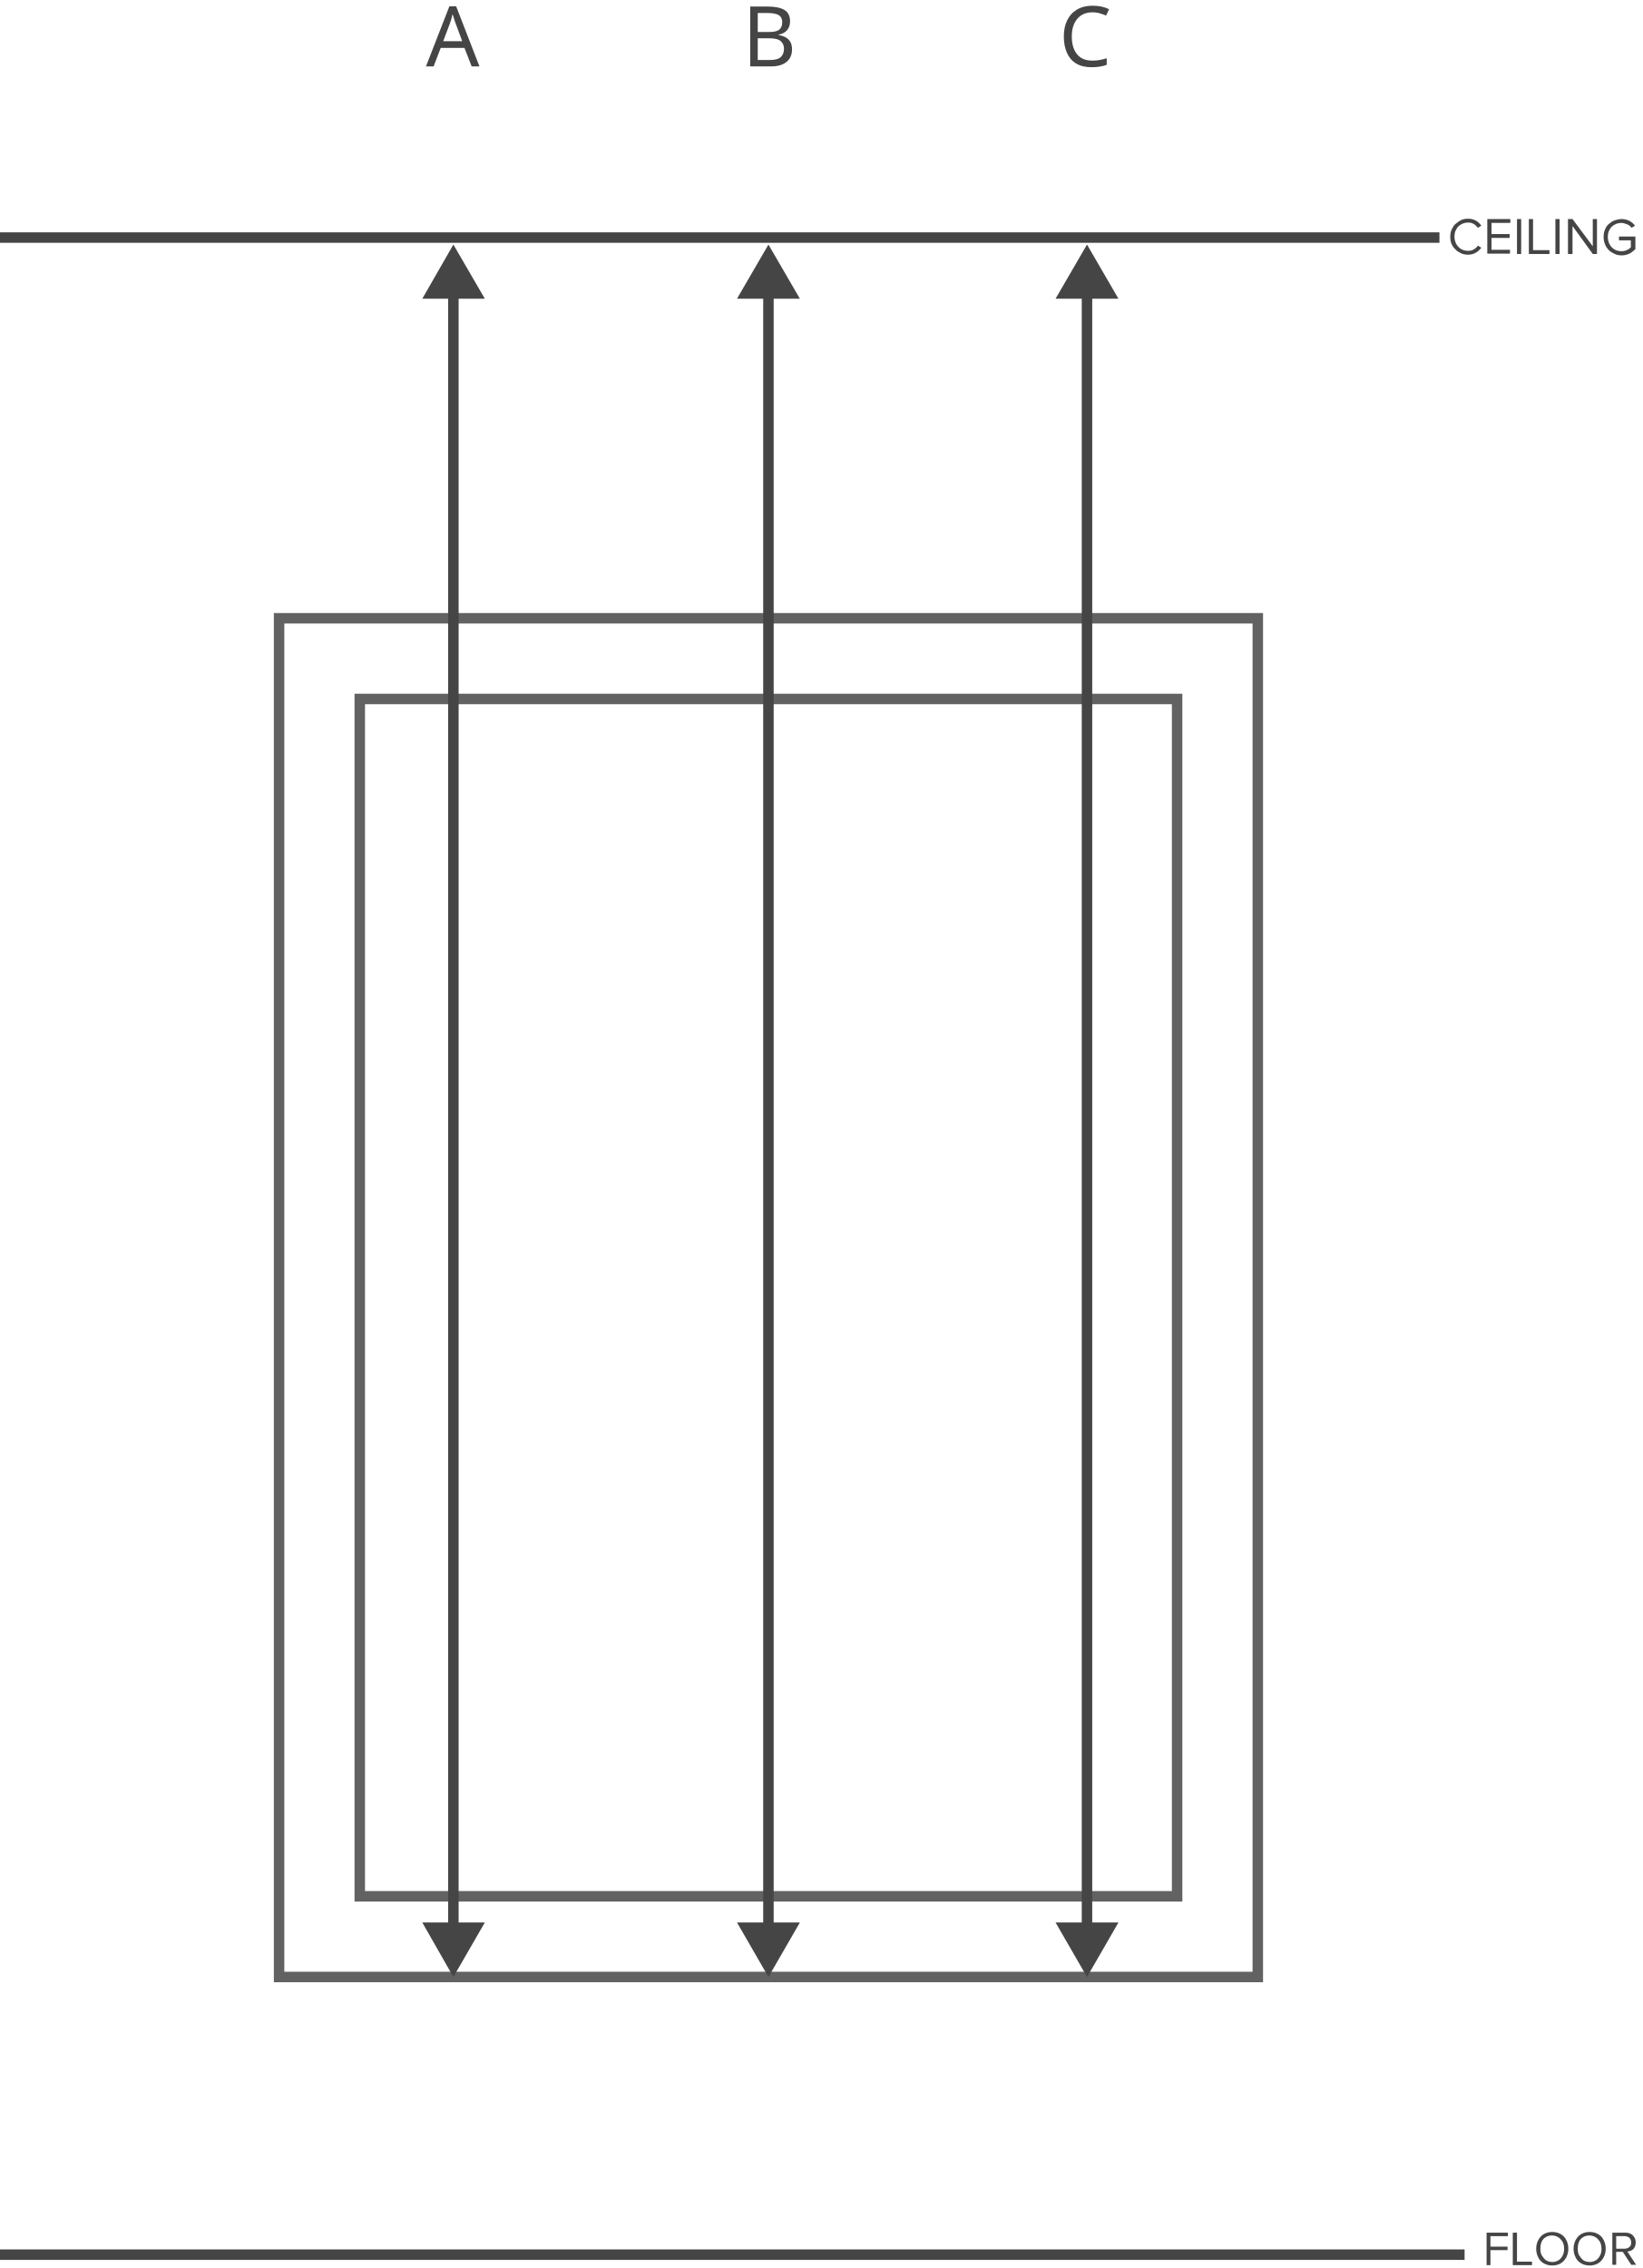
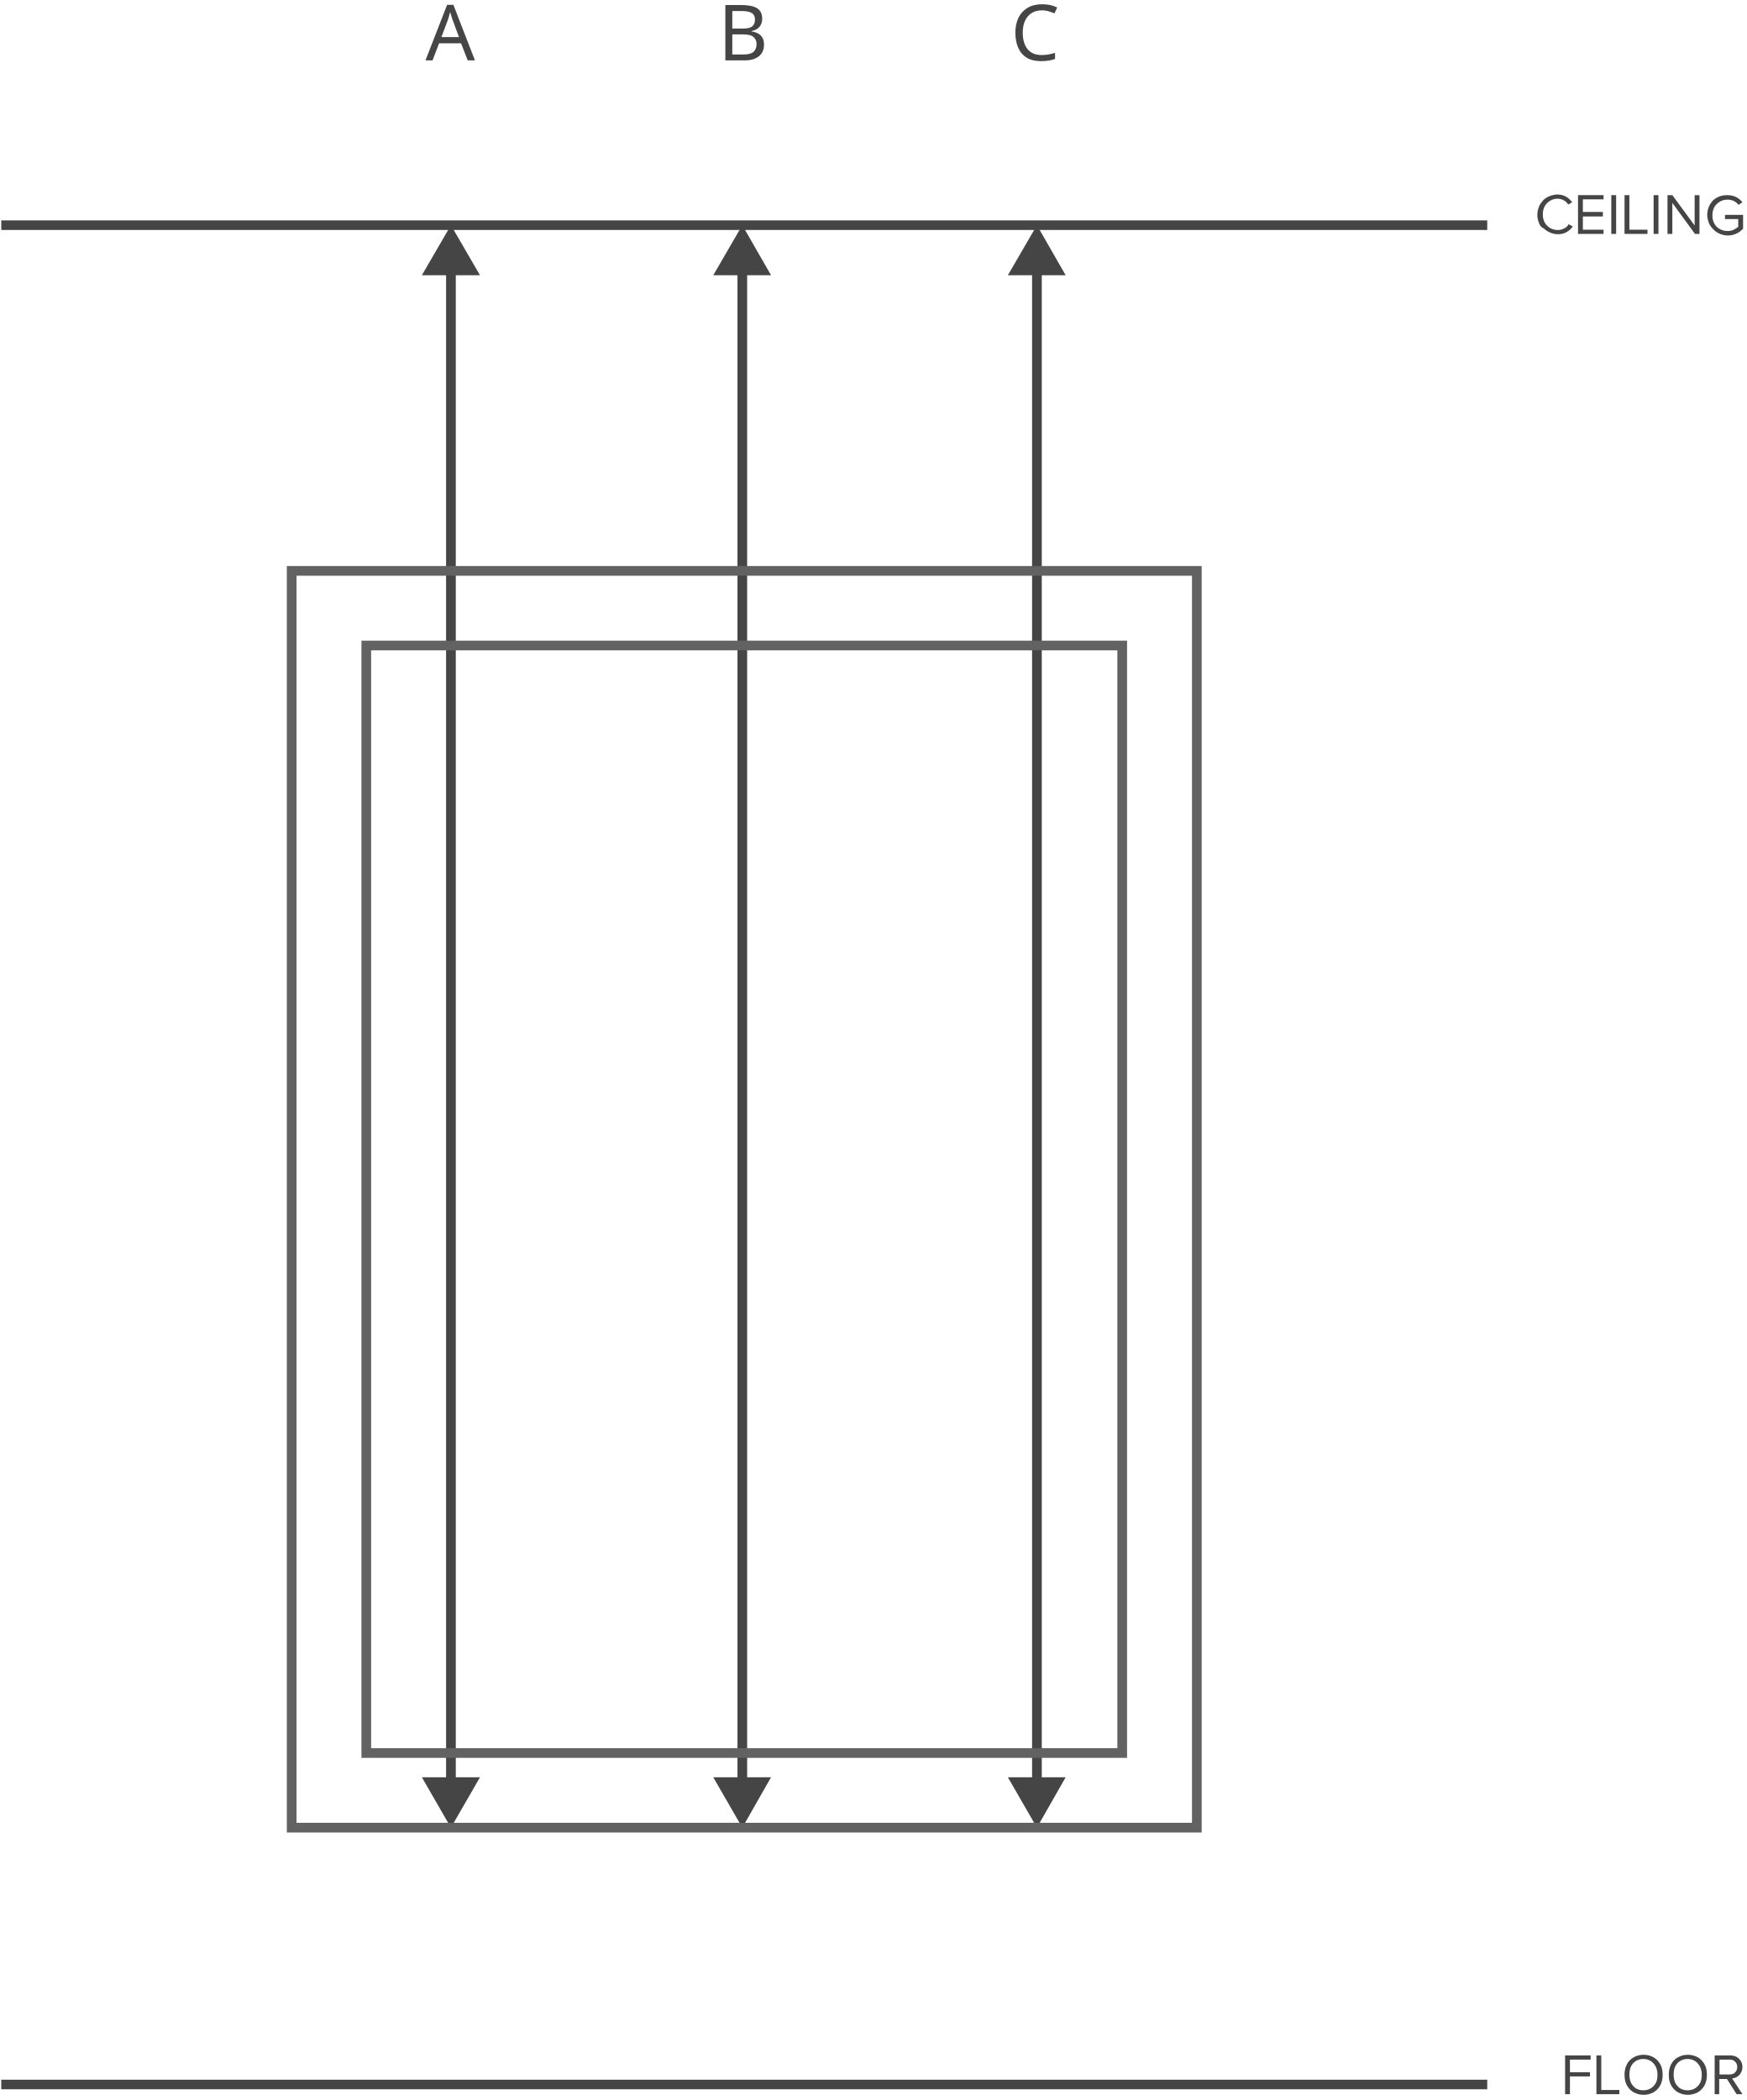
- <svg xmlns="http://www.w3.org/2000/svg" version="1.1" id="Layer_1" x="0px" y="0px" width="176px" height="243px" viewBox="0 0 470.3 648.7" enable-background="new 0 0 470.3 648.7" xml:space="preserve">
+ <svg xmlns="http://www.w3.org/2000/svg" version="1.1" id="Layer_1" x="0px" y="0px" width="203px" height="244px" viewBox="0 0 540 650" enable-background="new 0 0 540 650" xml:space="preserve">
  <g>
-     <rect x="79.9" y="176.7" fill="none" stroke="#616261" stroke-width="3" stroke-miterlimit="10" width="280.2" height="389" />
-     <rect x="103" y="199.8" fill="none" stroke="#616261" stroke-width="3" stroke-miterlimit="10" width="234" height="342.8" />
-   </g>
-   <text transform="matrix(1 0 0 1 121.9527 18.692)" fill="#464545" font-family="'ProximaNova-Regular'" font-size="24">A</text>
-   <text transform="matrix(1 0 0 1 212.4534 18.692)" fill="#464545" font-family="'ProximaNova-Regular'" font-size="24">B</text>
-   <text transform="matrix(1 0 0 1 303.0972 18.692)" fill="#464545" font-family="'ProximaNova-Regular'" font-size="24">C</text>
-   <g>
+     <text transform="matrix(1 0 0 1 131.318 18.692)" fill="#464545" font-family="'ProximaNova-Regular'" font-size="24">A</text>
+     <text transform="matrix(1 0 0 1 221.8186 18.692)" fill="#464545" font-family="'ProximaNova-Regular'" font-size="24">B</text>
+     <text transform="matrix(1 0 0 1 312.4624 18.692)" fill="#464545" font-family="'ProximaNova-Regular'" font-size="24">C</text>
    <g>
-       <line fill="none" stroke="#464545" stroke-width="3" x1="311.2" y1="82.6" x2="311.2" y2="552.8" />
      <g>
-         <polygon fill="#464545" points="302.2,85.2 311.2,69.7 320.2,85.2    " />
+         <line fill="none" stroke="#464545" stroke-width="3" x1="320.6" y1="82.6" x2="320.6" y2="552.8" />
+         <g>
+           <polygon fill="#464545" points="311.6,85.2 320.6,69.7 329.5,85.2     " />
+         </g>
+         <g>
+           <polygon fill="#464545" points="311.6,550.1 320.6,565.7 329.5,550.1     " />
+         </g>
      </g>
+     </g>
+     <g>
      <g>
-         <polygon fill="#464545" points="302.2,550.1 311.2,565.7 320.2,550.1    " />
+         <line fill="none" stroke="#464545" stroke-width="3" x1="229.4" y1="82.6" x2="229.4" y2="552.8" />
+         <g>
+           <polygon fill="#464545" points="220.4,85.2 229.4,69.7 238.3,85.2     " />
+         </g>
+         <g>
+           <polygon fill="#464545" points="220.4,550.1 229.4,565.7 238.3,550.1     " />
+         </g>
+       </g>
+     </g>
+     <g>
+       <g>
+         <line fill="none" stroke="#464545" stroke-width="3" x1="139.2" y1="82.6" x2="139.2" y2="552.8" />
+         <g>
+           <polygon fill="#464545" points="130.2,85.2 139.2,69.7 148.2,85.2     " />
+         </g>
+         <g>
+           <polygon fill="#464545" points="130.2,550.1 139.2,565.7 148.2,550.1     " />
+         </g>
      </g>
    </g>
  </g>
+   <line fill="none" stroke="#464545" stroke-width="2.968" x1="0" y1="645.2" x2="460" y2="645.2" />
  <g>
-     <g>
-       <line fill="none" stroke="#464545" stroke-width="3" x1="220" y1="82.6" x2="220" y2="552.8" />
-       <g>
-         <polygon fill="#464545" points="211,85.2 220,69.7 229,85.2    " />
-       </g>
-       <g>
-         <polygon fill="#464545" points="211,550.1 220,565.7 229,550.1    " />
-       </g>
-     </g>
+     <path fill="#464545" d="M484.1,648.2v-12h7.9v1.3h-6.4v3.9h6.2v1.3h-6.2v5.5H484.1z" />
+     <path fill="#464545" d="M493.8,648.2v-12h1.5v10.7h5.6v1.3H493.8z" />
+     <path fill="#464545" d="M503.2,645.4c-0.5-0.9-0.7-2-0.7-3.2s0.2-2.2,0.7-3.2s1.2-1.7,2.1-2.2s1.9-0.8,3.1-0.8s2.2,0.3,3.1,0.8   c0.9,0.5,1.6,1.3,2.1,2.2c0.5,0.9,0.7,2,0.7,3.2s-0.2,2.2-0.7,3.2c-0.5,0.9-1.2,1.7-2.1,2.2c-0.9,0.5-2,0.8-3.1,0.8   s-2.2-0.3-3.1-0.8C504.4,647.1,503.7,646.3,503.2,645.4z M504,642.2c0,0.9,0.2,1.8,0.5,2.5c0.4,0.7,0.9,1.3,1.5,1.7   c0.7,0.4,1.5,0.6,2.3,0.6s1.7-0.2,2.3-0.6c0.7-0.4,1.2-1,1.6-1.7c0.4-0.7,0.5-1.6,0.5-2.5c0-1.4-0.4-2.6-1.2-3.5   c-0.8-0.9-1.9-1.4-3.2-1.4c-1.3,0-2.4,0.5-3.2,1.4S504,640.8,504,642.2z" />
+     <path fill="#464545" d="M516.9,645.4c-0.5-0.9-0.7-2-0.7-3.2s0.2-2.2,0.7-3.2s1.2-1.7,2.1-2.2s1.9-0.8,3.1-0.8s2.2,0.3,3.1,0.8   c0.9,0.5,1.6,1.3,2.1,2.2c0.5,0.9,0.7,2,0.7,3.2s-0.2,2.2-0.7,3.2c-0.5,0.9-1.2,1.7-2.1,2.2c-0.9,0.5-2,0.8-3.1,0.8   s-2.2-0.3-3.1-0.8C518.1,647.1,517.4,646.3,516.9,645.4z M517.7,642.2c0,0.9,0.2,1.8,0.5,2.5c0.4,0.7,0.9,1.3,1.5,1.7   c0.7,0.4,1.5,0.6,2.3,0.6s1.7-0.2,2.3-0.6c0.7-0.4,1.2-1,1.6-1.7c0.4-0.7,0.5-1.6,0.5-2.5c0-1.4-0.4-2.6-1.2-3.5   c-0.8-0.9-1.9-1.4-3.2-1.4c-1.3,0-2.4,0.5-3.2,1.4S517.7,640.8,517.7,642.2z" />
+     <path fill="#464545" d="M530.4,648.2v-12h4.8c1.1,0,2,0.3,2.7,1c0.7,0.7,1.1,1.5,1.1,2.6c0,0.5-0.1,1-0.3,1.4s-0.4,0.8-0.7,1.1   s-0.6,0.5-1,0.7s-0.8,0.3-1.2,0.3l3.2,4.9h-1.8l-3-4.7h-2.4v4.7H530.4z M531.9,642.1h3.1c0.7,0,1.3-0.2,1.7-0.6s0.7-1,0.7-1.7   s-0.2-1.2-0.7-1.7s-1-0.6-1.7-0.6h-3.1V642.1z" />
  </g>
  <g>
-     <g>
-       <line fill="none" stroke="#464545" stroke-width="3" x1="129.8" y1="82.6" x2="129.8" y2="552.8" />
-       <g>
-         <polygon fill="#464545" points="120.9,85.2 129.8,69.7 138.8,85.2    " />
-       </g>
-       <g>
-         <polygon fill="#464545" points="120.9,550.1 129.8,565.7 138.8,550.1    " />
-       </g>
-     </g>
+     <rect x="89.9" y="176.7" fill="none" stroke="#616261" stroke-width="3" stroke-miterlimit="10" width="280.2" height="389" />
+     <rect x="113" y="199.8" fill="none" stroke="#616261" stroke-width="3" stroke-miterlimit="10" width="234" height="342.8" />
  </g>
-   <line fill="none" stroke="#464545" stroke-width="3" x1="0" y1="645.2" x2="419.3" y2="645.2" />
+   <line fill="none" stroke="#464545" stroke-width="2.968" x1="0" y1="69.7" x2="460" y2="69.7" />
  <g>
-     <path fill="#464545" d="M425.6,648.2v-9.3h6.1v1h-5v3h4.9v1h-4.9v4.3H425.6z" />
-     <path fill="#464545" d="M433.1,648.2v-9.3h1.2v8.3h4.3v1H433.1z" />
-     <path fill="#464545" d="M440.4,646c-0.4-0.7-0.6-1.6-0.6-2.5s0.2-1.7,0.6-2.5c0.4-0.7,0.9-1.3,1.6-1.7c0.7-0.4,1.5-0.6,2.4-0.6   c0.9,0,1.7,0.2,2.4,0.6c0.7,0.4,1.3,1,1.6,1.7c0.4,0.7,0.6,1.6,0.6,2.5s-0.2,1.7-0.6,2.5c-0.4,0.7-0.9,1.3-1.6,1.7   c-0.7,0.4-1.5,0.6-2.4,0.6c-0.9,0-1.7-0.2-2.4-0.6C441.3,647.3,440.7,646.7,440.4,646z M441,643.5c0,0.7,0.1,1.4,0.4,1.9   s0.7,1,1.2,1.4c0.5,0.3,1.1,0.5,1.8,0.5c0.7,0,1.3-0.2,1.8-0.5c0.5-0.3,0.9-0.8,1.2-1.4s0.4-1.2,0.4-1.9c0-1.1-0.3-2-1-2.7   c-0.6-0.7-1.5-1.1-2.5-1.1c-1,0-1.9,0.4-2.5,1.1S441,642.4,441,643.5z" />
-     <path fill="#464545" d="M451.1,646c-0.4-0.7-0.6-1.6-0.6-2.5s0.2-1.7,0.6-2.5c0.4-0.7,0.9-1.3,1.6-1.7c0.7-0.4,1.5-0.6,2.4-0.6   c0.9,0,1.7,0.2,2.4,0.6c0.7,0.4,1.3,1,1.6,1.7c0.4,0.7,0.6,1.6,0.6,2.5s-0.2,1.7-0.6,2.5c-0.4,0.7-0.9,1.3-1.6,1.7   c-0.7,0.4-1.5,0.6-2.4,0.6c-0.9,0-1.7-0.2-2.4-0.6C452,647.3,451.4,646.7,451.1,646z M451.7,643.5c0,0.7,0.1,1.4,0.4,1.9   s0.7,1,1.2,1.4c0.5,0.3,1.1,0.5,1.8,0.5c0.7,0,1.3-0.2,1.8-0.5c0.5-0.3,0.9-0.8,1.2-1.4s0.4-1.2,0.4-1.9c0-1.1-0.3-2-1-2.7   c-0.6-0.7-1.5-1.1-2.5-1.1c-1,0-1.9,0.4-2.5,1.1S451.7,642.4,451.7,643.5z" />
-     <path fill="#464545" d="M461.6,648.2v-9.3h3.8c0.9,0,1.6,0.3,2.1,0.8c0.5,0.5,0.8,1.2,0.8,2c0,0.4-0.1,0.8-0.2,1.1   c-0.1,0.3-0.3,0.6-0.5,0.8s-0.5,0.4-0.8,0.5c-0.3,0.1-0.6,0.2-0.9,0.2l2.5,3.8H467l-2.4-3.7h-1.9v3.7H461.6z M462.7,643.5h2.4   c0.6,0,1-0.2,1.4-0.5s0.5-0.8,0.5-1.3s-0.2-1-0.5-1.3c-0.3-0.3-0.8-0.5-1.4-0.5h-2.4V643.5z" />
-   </g>
-   <line fill="none" stroke="#464545" stroke-width="3" x1="0" y1="67.7" x2="412.1" y2="67.7" />
-   <g>
-     <path fill="#464545" d="M415.6,69.6c-0.3-0.6-0.4-1.4-0.4-2.1s0.1-1.5,0.4-2.1c0.3-0.6,0.6-1.2,1.1-1.6c0.5-0.4,1-0.8,1.6-1.1   c0.6-0.3,1.3-0.4,2-0.4c1.6,0,2.9,0.7,3.8,2l-1,0.6c-0.3-0.4-0.7-0.8-1.2-1.1c-0.5-0.3-1-0.4-1.6-0.4c-1.1,0-2,0.4-2.8,1.1   c-0.7,0.8-1.1,1.7-1.1,2.9c0,0.8,0.2,1.5,0.5,2.1c0.3,0.6,0.8,1.1,1.4,1.5c0.6,0.3,1.2,0.5,2,0.5c0.6,0,1.1-0.1,1.6-0.4   s0.9-0.6,1.2-1.1l1,0.6c-1,1.3-2.2,2-3.8,2c-0.7,0-1.4-0.1-2-0.4c-0.6-0.3-1.2-0.6-1.6-1.1C416.3,70.8,415.9,70.2,415.6,69.6z" />
-     <path fill="#464545" d="M425.8,72.4v-10h6.6v1.1H427v3.2h5.2v1.1H427v3.4h5.3v1.1H425.8z" />
-     <path fill="#464545" d="M434.3,72.4v-10h1.2v10H434.3z" />
-     <path fill="#464545" d="M437.7,72.4v-10h1.2v8.9h4.7v1.1H437.7z" />
-     <path fill="#464545" d="M445.3,72.4v-10h1.2v10H445.3z" />
-     <path fill="#464545" d="M448.9,72.4v-10h1.3l5.8,7.8v-7.8h1.2v10h-1.2l-5.8-8v8H448.9z" />
-     <path fill="#464545" d="M459.5,69.6c-0.3-0.7-0.4-1.4-0.4-2.1s0.1-1.5,0.4-2.1c0.3-0.7,0.6-1.2,1.1-1.6c0.5-0.4,1-0.8,1.6-1   c0.6-0.2,1.3-0.4,2-0.4c1.6,0,2.9,0.6,3.9,1.9l-1,0.6c-0.3-0.4-0.7-0.8-1.3-1c-0.5-0.2-1.1-0.4-1.6-0.4c-1.1,0-2,0.4-2.8,1.1   c-0.7,0.8-1.1,1.7-1.1,2.9c0,0.8,0.2,1.5,0.5,2.1c0.3,0.6,0.8,1.1,1.4,1.5c0.6,0.3,1.2,0.5,2,0.5c0.6,0,1.1-0.1,1.5-0.3   c0.5-0.2,0.9-0.5,1.2-0.8v-2h-3.4v-1.1h4.7v3.6c-0.5,0.5-1.1,1-1.7,1.3c-0.7,0.3-1.4,0.5-2.2,0.5c-0.7,0-1.4-0.1-2-0.4   c-0.6-0.3-1.2-0.6-1.6-1C460.1,70.8,459.7,70.2,459.5,69.6z" />
+     <path fill="#464545" d="M476,69c-0.3-0.8-0.5-1.6-0.5-2.5s0.2-1.7,0.5-2.5c0.3-0.8,0.8-1.4,1.3-2c0.5-0.5,1.2-1,2-1.3   s1.6-0.5,2.4-0.5c1.9,0,3.4,0.8,4.6,2.4l-1.2,0.7c-0.4-0.5-0.8-1-1.4-1.3s-1.2-0.5-1.9-0.5c-1.3,0-2.4,0.5-3.3,1.4   c-0.9,0.9-1.3,2.1-1.3,3.5c0,0.9,0.2,1.8,0.6,2.5c0.4,0.7,1,1.3,1.7,1.7c0.7,0.4,1.5,0.6,2.4,0.6c0.7,0,1.3-0.2,1.9-0.5   s1.1-0.7,1.4-1.3l1.3,0.7c-1.2,1.6-2.7,2.4-4.6,2.4c-0.9,0-1.7-0.2-2.4-0.5s-1.4-0.7-2-1.3C476.7,70.4,476.3,69.8,476,69z" />
+     <path fill="#464545" d="M488.1,72.4v-12h7.9v1.3h-6.4v3.9h6.2V67h-6.2v4.1h6.4v1.3H488.1z" />
+     <path fill="#464545" d="M498.4,72.4v-12h1.5v12H498.4z" />
+     <path fill="#464545" d="M502.5,72.4v-12h1.5v10.7h5.6v1.3H502.5z" />
+     <path fill="#464545" d="M511.5,72.4v-12h1.5v12H511.5z" />
+     <path fill="#464545" d="M515.8,72.4v-12h1.5l6.9,9.4v-9.4h1.5v12h-1.4l-7-9.6v9.6H515.8z" />
+     <path fill="#464545" d="M528.6,69c-0.3-0.8-0.5-1.6-0.5-2.5c0-0.9,0.2-1.8,0.5-2.5c0.3-0.8,0.8-1.4,1.3-2c0.6-0.5,1.2-0.9,2-1.2   c0.8-0.3,1.6-0.4,2.4-0.4c1.9,0,3.5,0.7,4.7,2.2l-1.2,0.8c-0.4-0.5-0.9-0.9-1.5-1.2c-0.6-0.3-1.3-0.4-2-0.4c-1.3,0-2.4,0.5-3.3,1.4   c-0.9,0.9-1.3,2.1-1.3,3.5c0,0.9,0.2,1.8,0.6,2.5c0.4,0.8,1,1.3,1.7,1.7c0.7,0.4,1.5,0.6,2.4,0.6c0.7,0,1.3-0.1,1.9-0.4   c0.6-0.3,1-0.6,1.4-0.9v-2.4h-4.1v-1.3h5.6v4.3c-0.6,0.6-1.3,1.2-2.1,1.5c-0.8,0.4-1.7,0.6-2.6,0.6c-0.8,0-1.7-0.2-2.4-0.5   c-0.8-0.3-1.4-0.7-2-1.3S528.9,69.8,528.6,69z" />
  </g>
</svg>
